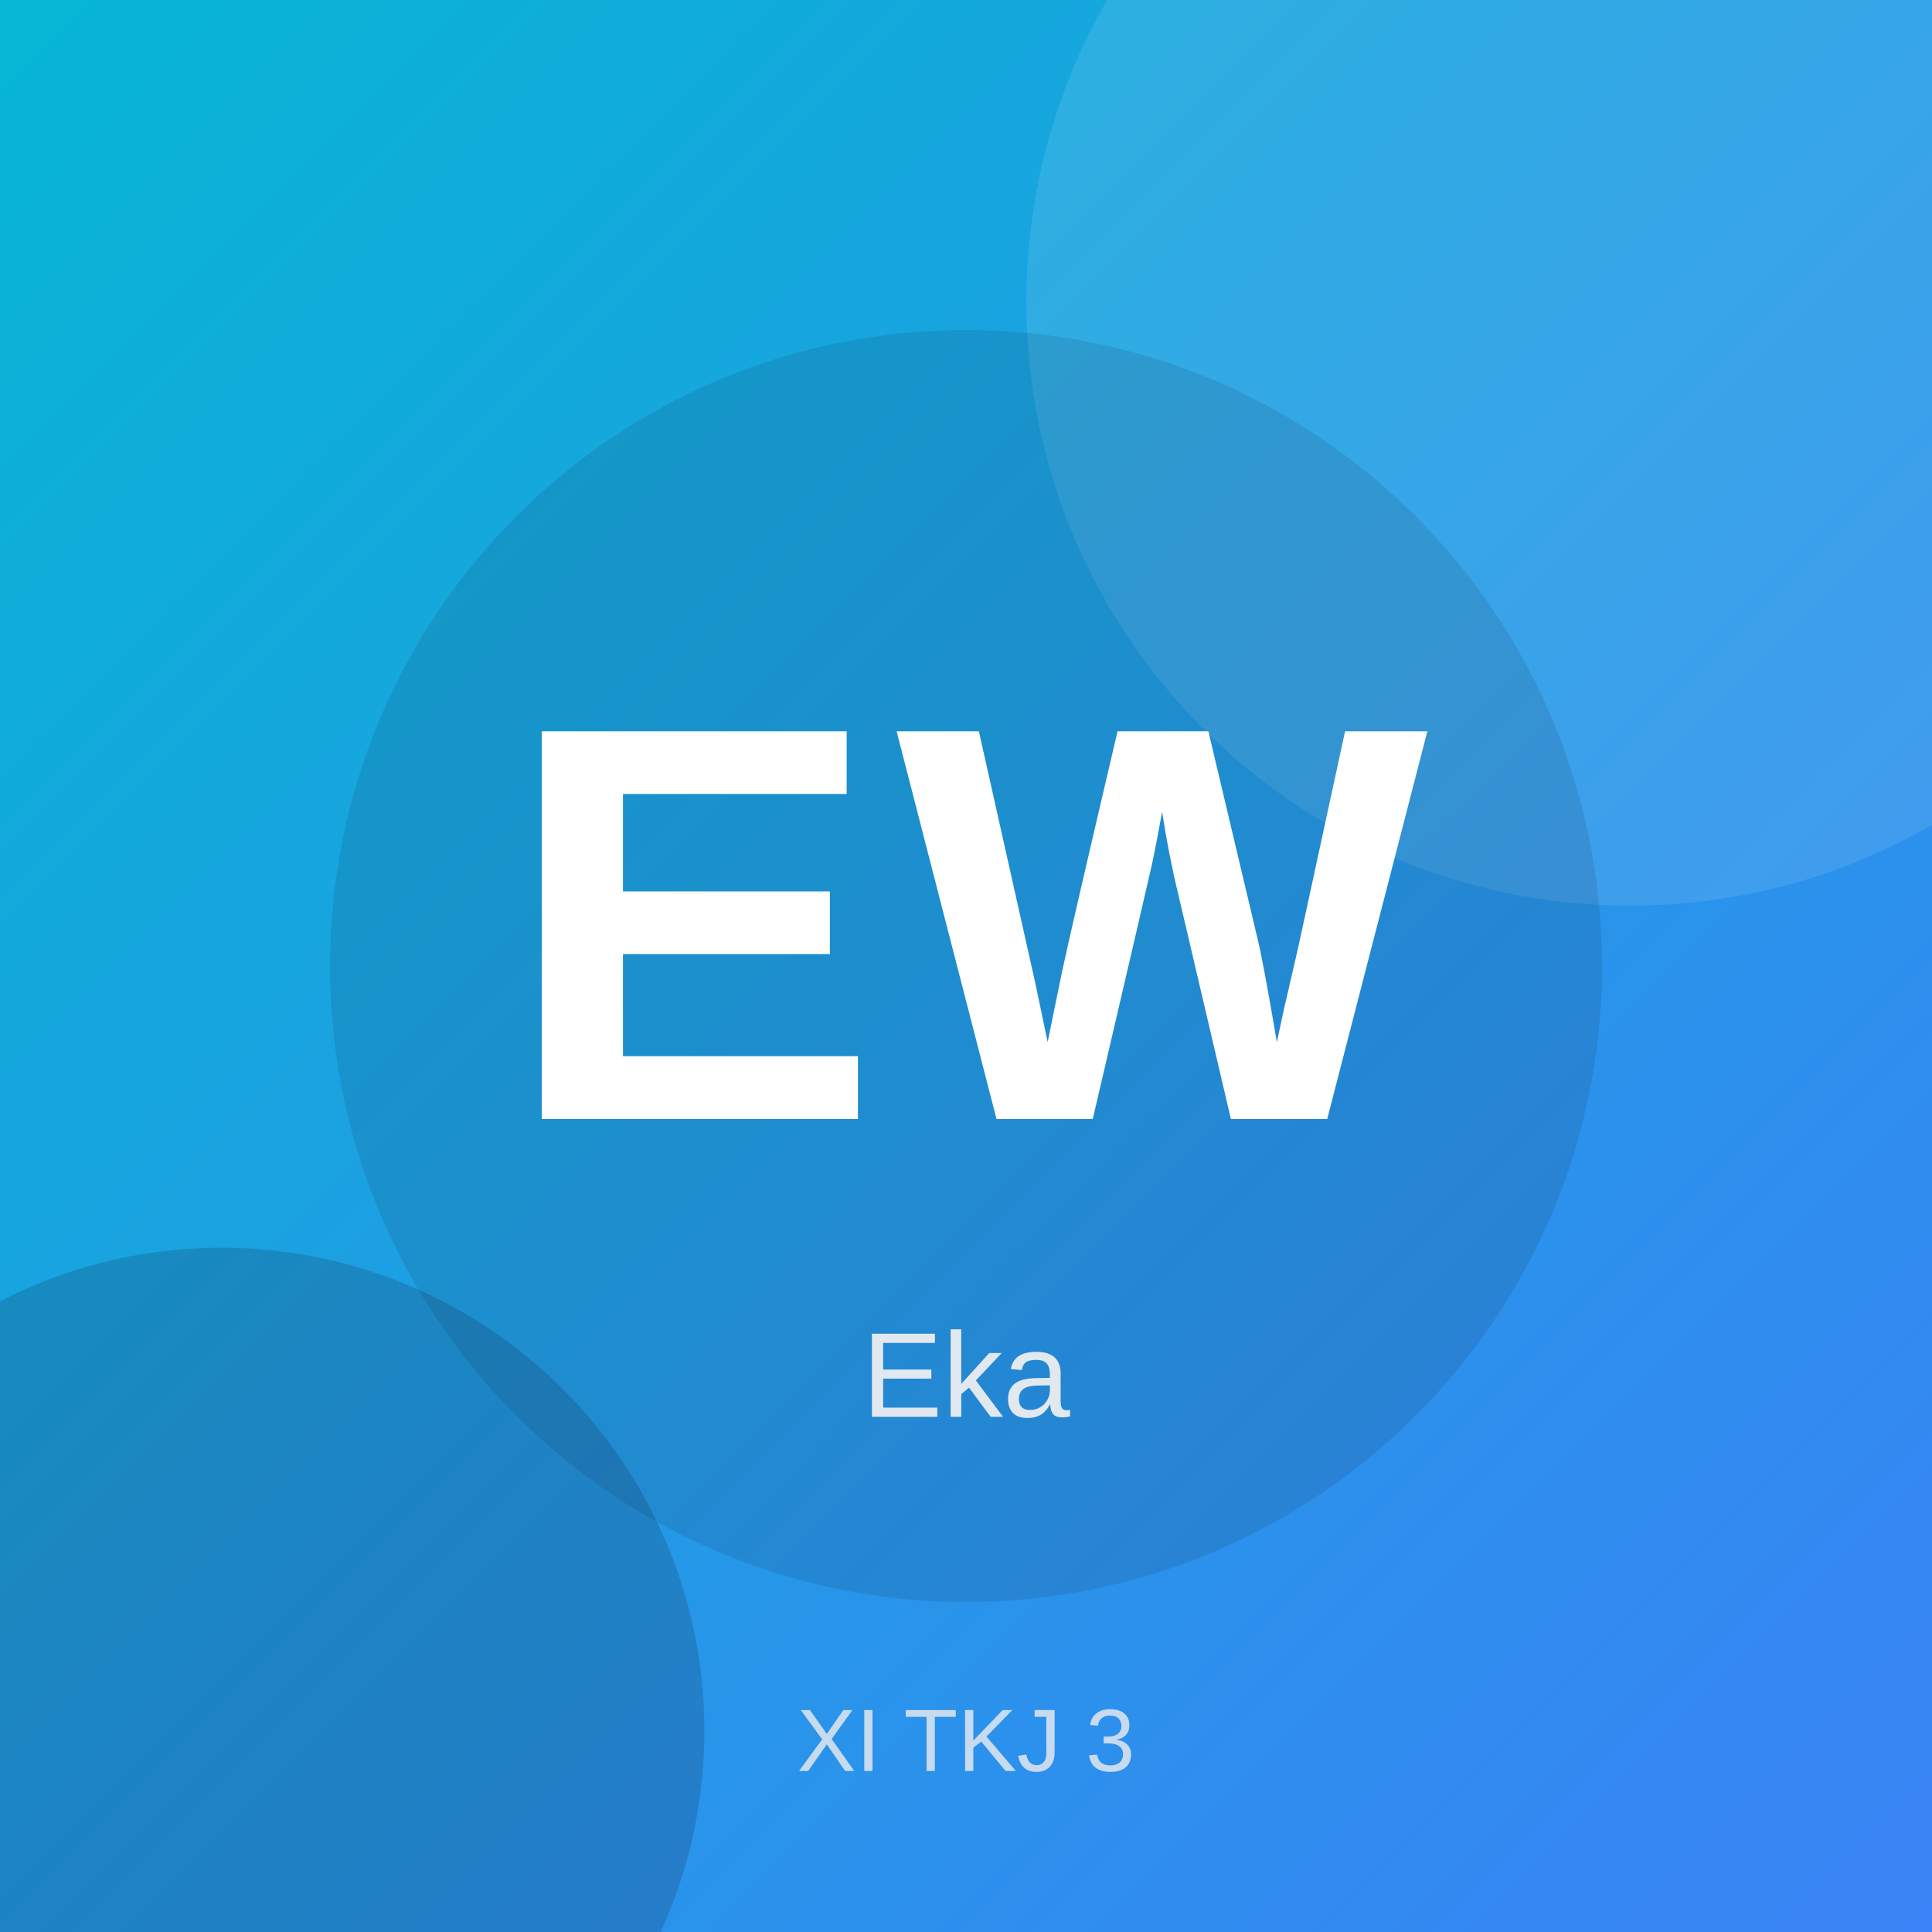
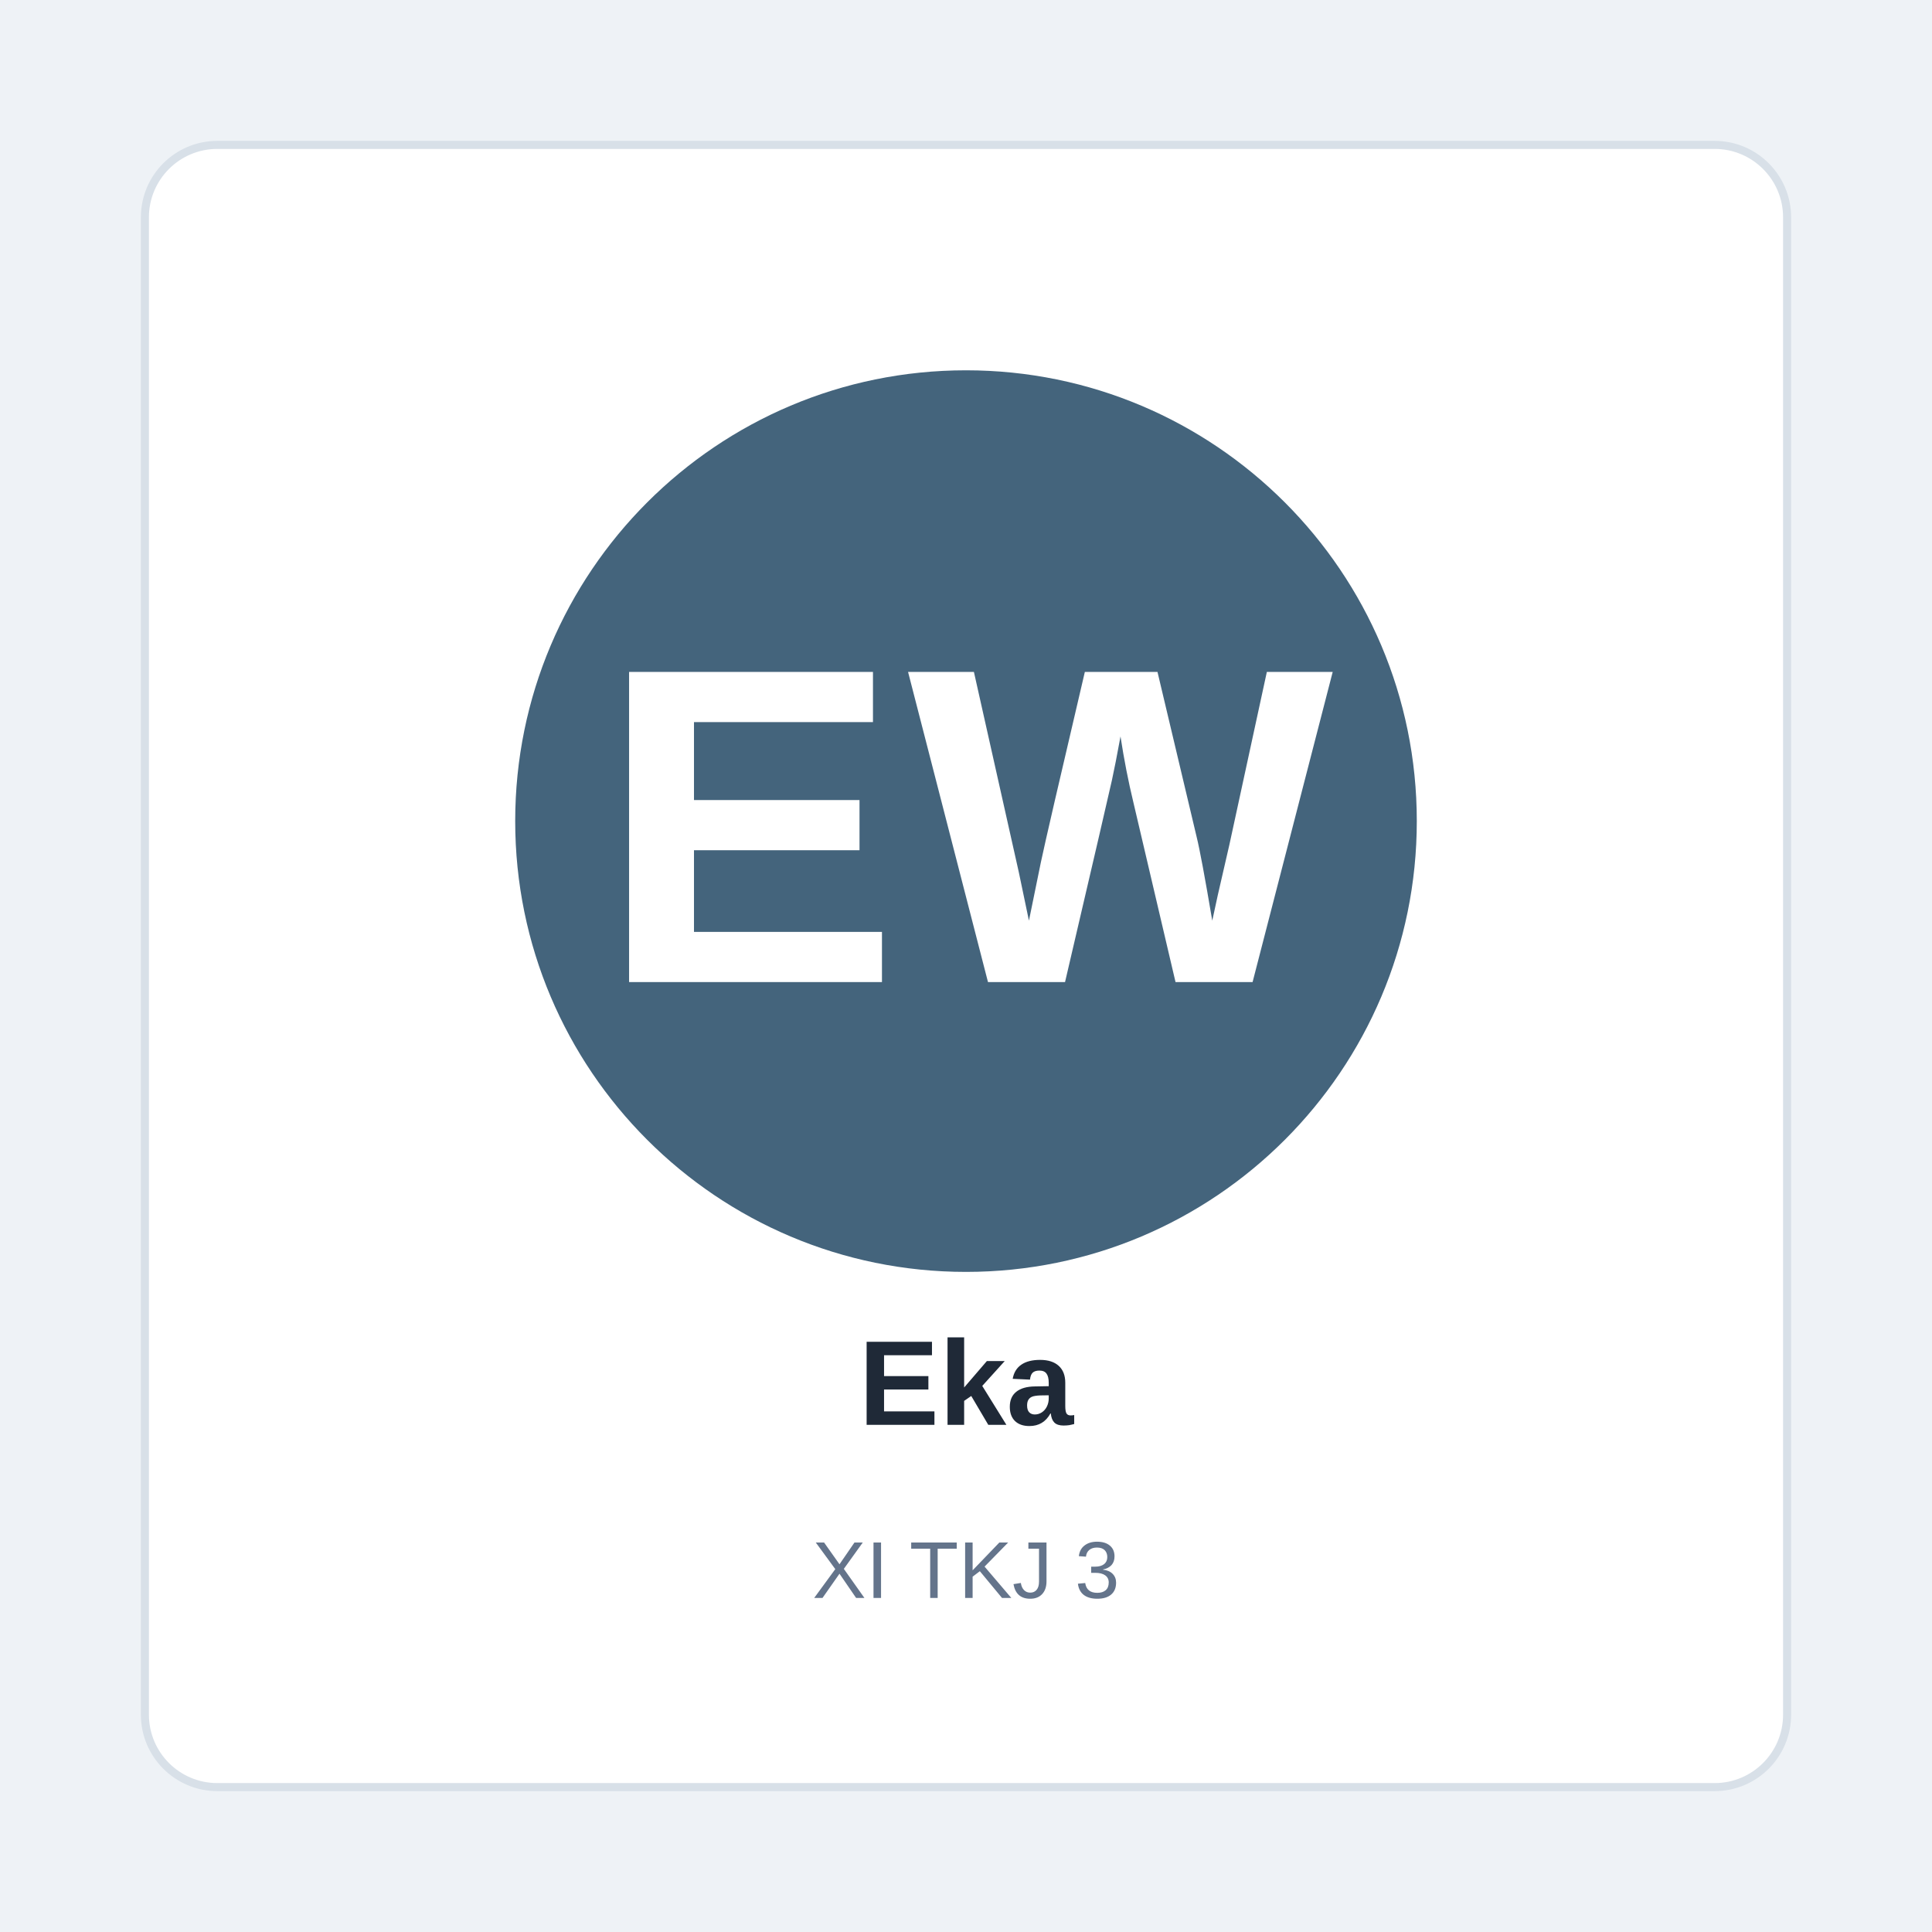
<svg xmlns="http://www.w3.org/2000/svg" width="480" height="480" viewBox="0 0 480 480">
-   <defs>
-     <linearGradient id="g" x1="0" y1="0" x2="1" y2="1">
-       <stop offset="0" stop-color="#06b6d4" />
-       <stop offset="1" stop-color="#3b82f6" />
-     </linearGradient>
-   </defs>
-   <rect width="480" height="480" fill="url(#g)" />
-   <circle cx="405" cy="75" r="150" fill="#ffffff" opacity="0.10" />
-   <circle cx="55" cy="430" r="120" fill="#0f172a" opacity="0.18" />
-   <circle cx="240" cy="240" r="158" fill="#0f172a" opacity="0.12" />
-   <text x="240" y="278" font-family="'Segoe UI', Arial, sans-serif" font-size="140" font-weight="700" fill="#ffffff" text-anchor="middle" letter-spacing="4">EW</text>
-   <text x="240" y="352" font-family="'Segoe UI', Arial, sans-serif" font-size="30" fill="#e2e8f0" text-anchor="middle">Eka</text>
-   <text x="240" y="440" font-family="'Segoe UI', Arial, sans-serif" font-size="22" fill="#e2e8f0" text-anchor="middle" opacity="0.85">XI TKJ 3</text>
+   <rect width="480" height="480" fill="#eef2f6" />
+   <rect x="36" y="36" width="408" height="408" rx="18" fill="#ffffff" stroke="#d8e0e8" stroke-width="2" />
+   <circle cx="240" cy="204" r="112" fill="#44647c" />
+   <text x="240" y="244" font-family="Arial, sans-serif" font-size="112" font-weight="700" fill="#ffffff" text-anchor="middle" letter-spacing="2">EW</text>
+   <text x="240" y="354" font-family="Arial, sans-serif" font-size="30" font-weight="600" fill="#1f2937" text-anchor="middle">Eka</text>
+   <text x="240" y="397" font-family="Arial, sans-serif" font-size="20" fill="#64748b" text-anchor="middle">XI TKJ 3</text>
</svg>
